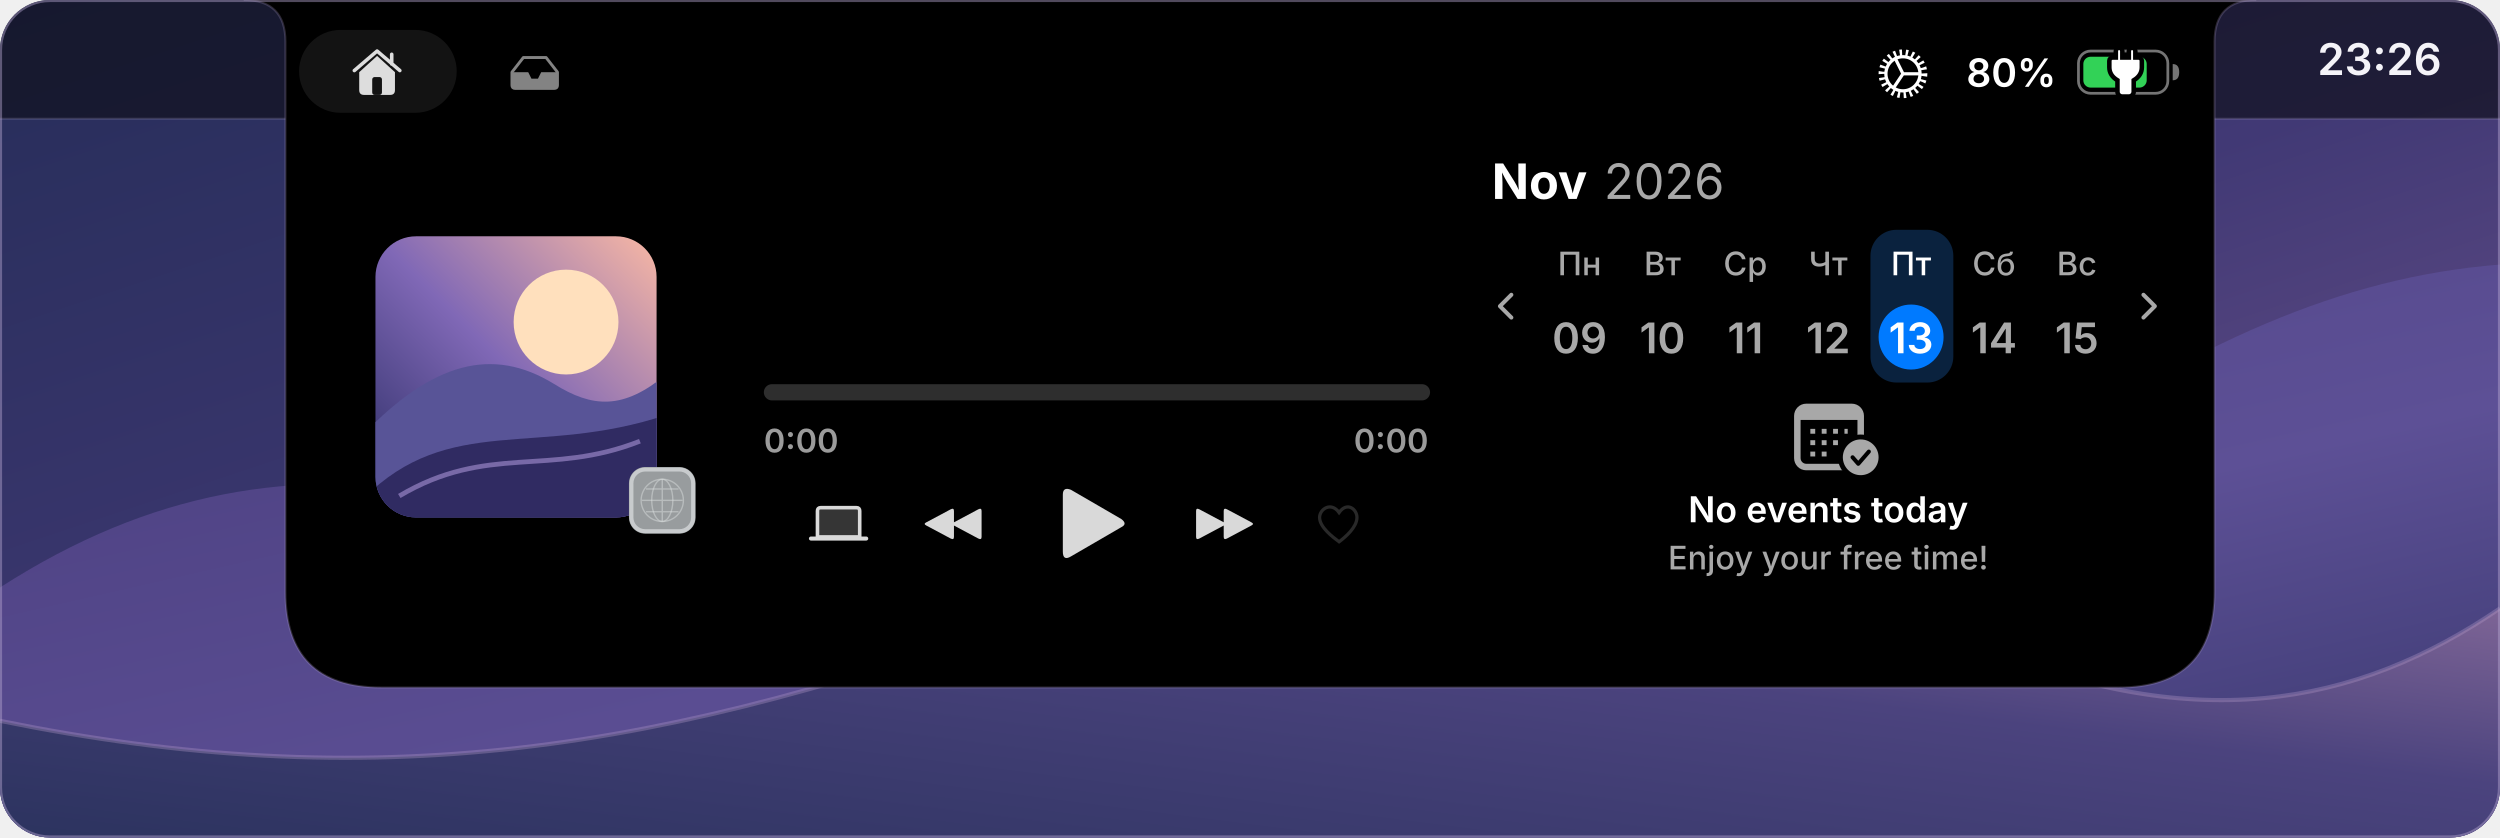
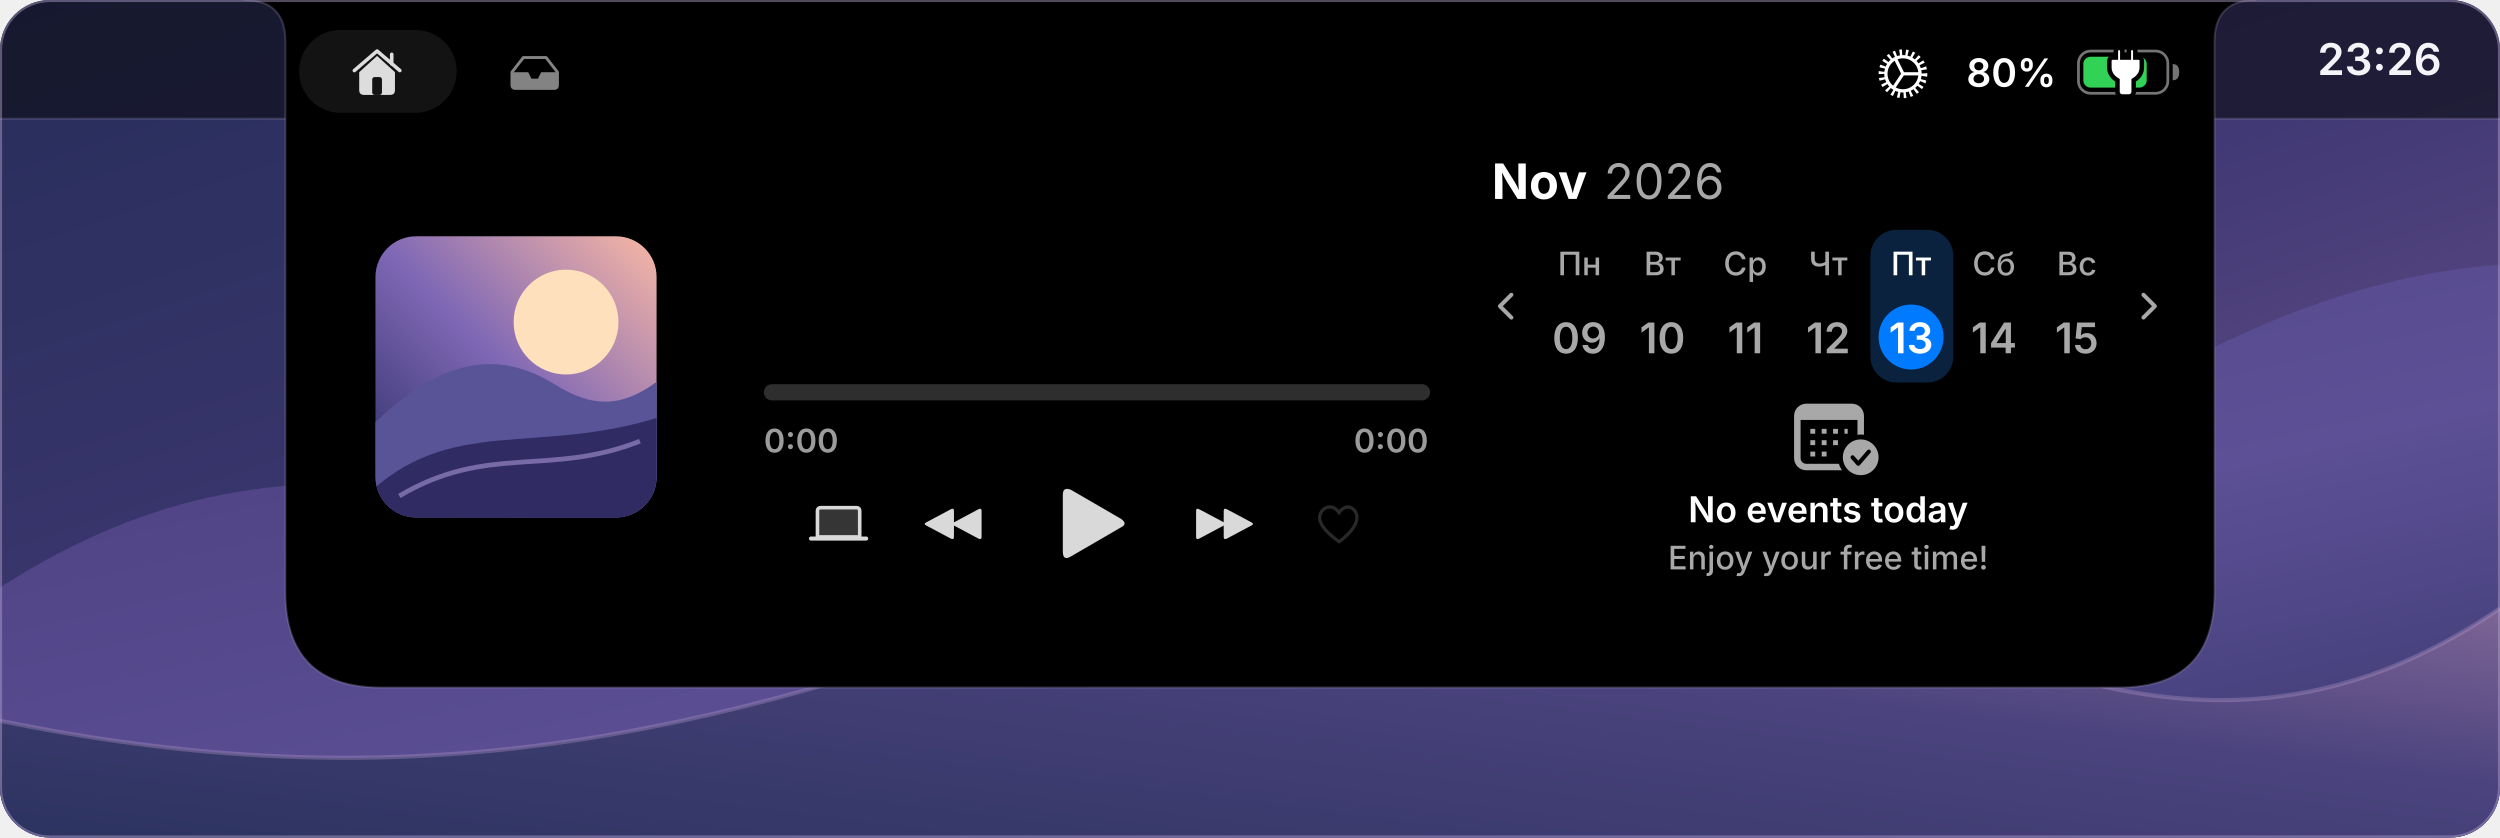
<svg xmlns="http://www.w3.org/2000/svg" width="1200" height="402" viewBox="0 0 1200 402" role="img" aria-labelledby="title description">
  <defs>
    <clipPath id="frame">
      <rect width="1200" height="402" rx="24" />
    </clipPath>
    <clipPath id="cover">
      <rect x="49" y="139" width="173" height="173" rx="25" />
    </clipPath>
    <linearGradient id="desktop" x1="0" y1="0" x2="1" y2="1" gradientUnits="objectBoundingBox">
      <stop stop-color="#262d59" />
      <stop offset=".53" stop-color="#413975" />
      <stop offset="1" stop-color="#785a91" />
    </linearGradient>
    <linearGradient id="fold" x1="0" y1="0" x2="1" y2="1" gradientUnits="objectBoundingBox">
      <stop stop-color="#493d7d" />
      <stop offset=".62" stop-color="#5d5096" />
      <stop offset="1" stop-color="#37376c" />
    </linearGradient>
    <linearGradient id="ridge" x1="0" y1="1" x2="1" y2="0" gradientUnits="objectBoundingBox">
      <stop stop-color="#2c335f" />
      <stop offset=".58" stop-color="#4b437e" />
      <stop offset="1" stop-color="#9876a2" />
    </linearGradient>
    <linearGradient id="art" x1="0" y1="1" x2="1" y2="0" gradientUnits="objectBoundingBox">
      <stop stop-color="#282b63" />
      <stop offset=".5" stop-color="#8068b6" />
      <stop offset="1" stop-color="#f9b8a4" />
    </linearGradient>
  </defs>
  <g clip-path="url(#frame)">
    <rect width="1200" height="402" fill="url(#desktop)" />
    <path d="M0 282C146 188 273 242 458 322C652 405 799 337 969 222C1054 165 1123 133 1200 127V402H0Z" fill="url(#fold)" />
    <path d="M0 346C177 382 317 363 508 291C681 226 792 240 943 307C1052 355 1131 339 1200 292V402H0Z" fill="url(#ridge)" />
    <path d="M0 346C177 382 317 363 508 291C681 226 792 240 943 307C1052 355 1131 339 1200 292" fill="none" stroke="#b49bc9" stroke-opacity=".34" stroke-width="2" />
    <rect width="1200" height="57" fill="#10101b" fill-opacity=".68" />
    <path d="M0 57h1200" stroke="#d6c9ef" stroke-opacity=".17" />
    <path d="M117 0q20 0 20 20v264q0 46 46 46h834q46 0 46-46V20q0-20 20-20" fill="#000" stroke="#b4a4d0" stroke-opacity=".24" />
    <text x="1172" y="36" text-anchor="end" fill="#f4f3f8" font-family="-apple-system, BlinkMacSystemFont, 'Segoe UI', sans-serif" font-size="21" font-weight="600">23:26</text>
    <g transform="translate(142 5) scale(.78)" font-family="-apple-system, BlinkMacSystemFont, 'Segoe UI', sans-serif">
      <g id="tabs">
        <rect x="2" y="12" width="97" height="51" rx="25.5" fill="#131313" />
        <path d="M36 37l14-12 14 12m-5-4v-6" fill="none" stroke="#ddd" stroke-width="2.2" stroke-linecap="round" stroke-linejoin="round" />
        <path d="M39 38l11-10 11 10v11q0 3-3 3H42q-3 0-3-3Z" fill="#ddd" />
        <rect x="47" y="41" width="6" height="11" rx="1.5" fill="#131313" />
        <path d="M133 38l7-9h14l7 9v8q0 2-2 2h-24q-2 0-2-2Z" fill="none" stroke="#838383" stroke-width="1.8" stroke-linejoin="round" />
        <path d="M133 38h10l2 4h4l2-4h10v8q0 2-2 2h-24q-2 0-2-2Z" fill="#838383" />
      </g>
      <g id="panel-status" fill="#fff">
        <g fill="none" stroke="#fff">
          <circle cx="989" cy="39" r="13" stroke-width="4" stroke-dasharray="1.5 2.2" />
          <circle cx="989" cy="39" r="10.5" stroke-width="2" />
          <path d="m984 29 5 10-6 9m6-9h11" stroke-width="2" />
        </g>
        <text x="1028" y="47" font-size="24" font-weight="600">80%</text>
        <rect x="1097" y="25" width="55" height="26" rx="7.5" fill="none" stroke="#747474" stroke-width="1.7" />
        <path d="M1155 33q4 0 4 5t-4 5Z" fill="#747474" />
        <rect x="1100" y="28.5" width="39" height="19" rx="4.5" fill="#32d257" />
        <path d="M1118 29h2v-4a2 2 0 0 1 4 0v4h4v-4a2 2 0 0 1 4 0v4h2a2 2 0 0 1 2 2v4q0 5-5 8v7a3 3 0 0 1-3 3h-4a3 3 0 0 1-3-3v-7q-5-3-5-8v-4a2 2 0 0 1 2-2Z" stroke="#000" stroke-width="2.8" />
      </g>
      <g id="album-art" clip-path="url(#cover)">
        <svg x="49" y="139" width="173" height="173" viewBox="282 141 118 118">
          <rect x="282" y="141" width="118" height="118" fill="url(#art)" />
          <circle cx="362" cy="177" r="22" fill="#ffe0bd" />
          <path d="M277 224c29-30 54-37 80-21 16 10 29 11 47-4v60H277Z" fill="#585497" />
          <path d="M277 251c36-36 73-17 127-35v43H277Z" fill="#302b62" />
          <path d="M292 250c37-22 63-8 101-23" fill="none" stroke="#c1a9ec" stroke-opacity=".5" stroke-width="2" />
        </svg>
      </g>
-       <g id="media-source-icon" transform="translate(205 281)">
-         <rect width="41" height="41" rx="10" fill="#989c9e" />
-         <rect x="1.5" y="1.5" width="38" height="38" rx="8.5" fill="none" stroke="#e2e5e6" stroke-opacity=".65" stroke-width="2.5" />
-         <g fill="none" stroke="#d9dddd" stroke-opacity=".5" stroke-width=".85">
-           <circle cx="20.5" cy="20.5" r="13" />
-           <ellipse cx="20.5" cy="20.5" rx="6.5" ry="13" />
-           <path d="M8 20.5h25M20.5 7.5v26m-10-20h20m-20 14h20" />
-         </g>
-       </g>
      <g id="player" fill="#d9d9d9">
        <rect x="288" y="230" width="410" height="10" rx="5" fill="#2e2e2e" />
        <g fill="#9b9b9b" font-size="20" font-weight="600">
          <text x="288" y="272">0:00</text>
          <text x="697" y="272" text-anchor="end">0:00</text>
        </g>
        <path d="M321 324v-16q0-2 2-2h22q2 0 2 2v16Z" fill="#353535" stroke="#d9d9d9" stroke-width="2.2" stroke-linejoin="round" />
        <path d="M317 325h34" fill="none" stroke="#d9d9d9" stroke-width="2.5" stroke-linecap="round" />
        <path d="m388 315 15-8q2-1 2 1v7l15-8q2-1 2 1v16q0 2-2 1l-15-8v7q0 2-2 1l-15-8q-2-1 0-2Z" />
        <path d="M472 298q0-5 5-3l31 18q4 3 0 5l-31 18q-5 3-5-3Z" />
        <path d="m554 308q0-2 2-1l15 8v-7q0-2 2-1l15 8q2 1 0 2l-15 8q-2 1-2-1v-7l-15 8q-2 1-2-1Z" />
        <path d="M642 309c-5-7-12-2-12 3 0 6 8 12 12 15 4-3 11-9 11-15 0-5-6-10-11-3Z" fill="none" stroke="#292929" stroke-width="2" />
      </g>
      <g id="calendar" fill="#a8a8a8">
        <text x="736" y="116" fill="#fff" font-size="30" font-weight="700">Nov</text>
        <text x="805" y="116" font-size="30">2026</text>
        <path d="m748 175-7 7 7 7m389-14 7 7-7 7" fill="none" stroke="#a8a8a8" stroke-width="2.5" stroke-linecap="round" stroke-linejoin="round" />
        <rect x="969" y="135" width="51" height="94" rx="16" fill="#0a223e" />
        <circle cx="994" cy="201" r="20" fill="#007aff" />
        <g text-anchor="middle" font-size="20" font-weight="500">
          <text x="790" y="163">Пн</text>
          <text x="841" y="163">Вт</text>
          <text x="892" y="163">Ср</text>
          <text x="943" y="163">Чт</text>
          <text x="994" y="163" fill="#fff">Пт</text>
          <text x="1045" y="163">Сб</text>
          <text x="1096" y="163">Вс</text>
        </g>
        <g text-anchor="middle" font-size="26" font-weight="600">
          <text x="790" y="211">09</text>
          <text x="841" y="211">10</text>
          <text x="892" y="211">11</text>
          <text x="943" y="211">12</text>
          <text x="994" y="211" fill="#fff">13</text>
          <text x="1045" y="211">14</text>
          <text x="1096" y="211">15</text>
        </g>
        <g transform="translate(922 242)">
          <rect x="2" y="2" width="39" height="37" rx="5.5" fill="none" stroke="#a8a8a8" stroke-width="4" />
          <path d="M2 7q0-5 5-5h29q5 0 5 5v3H2Z" />
          <path d="M10 17h23m-23 7h17m-17 7h12" fill="none" stroke="#a8a8a8" stroke-width="3" stroke-dasharray="3 4" />
          <circle cx="41" cy="33" r="12.5" stroke="#000" stroke-width="3" />
          <path d="m36 33 3.5 4 6.5-7.5" fill="none" stroke="#000" stroke-width="2.5" stroke-linecap="round" stroke-linejoin="round" />
        </g>
        <text x="943" y="315" fill="#fff" font-size="22" font-weight="600" text-anchor="middle">No events today</text>
        <text x="943" y="344" font-size="20" font-weight="500" text-anchor="middle">Enjoy your free time!</text>
      </g>
    </g>
  </g>
  <rect x=".5" y=".5" width="1199" height="401" rx="23.5" fill="none" stroke="#b4a4d0" stroke-opacity=".45" />
</svg>
